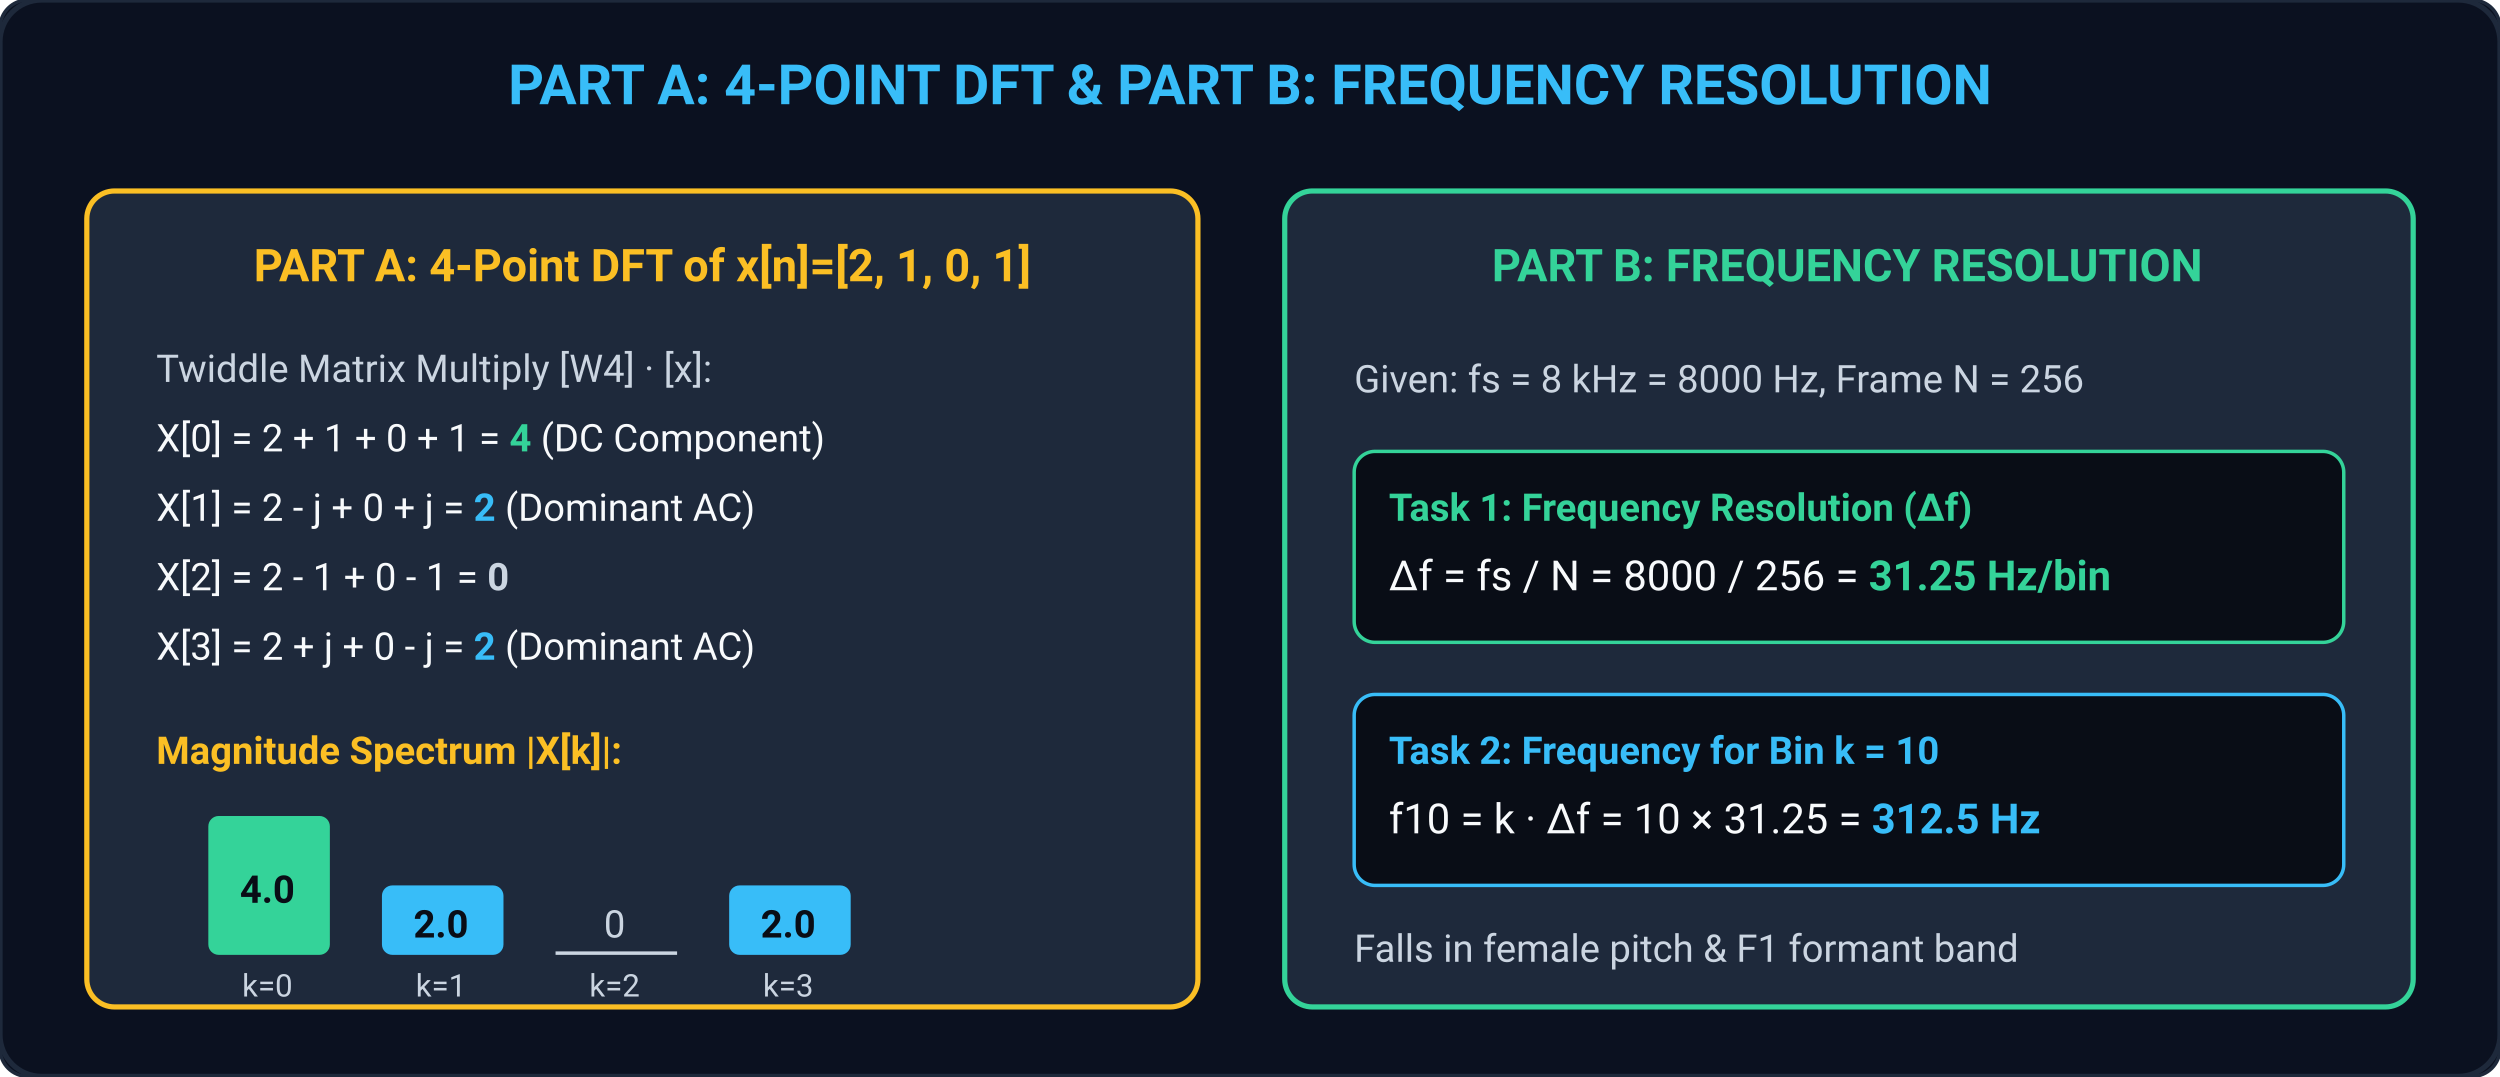
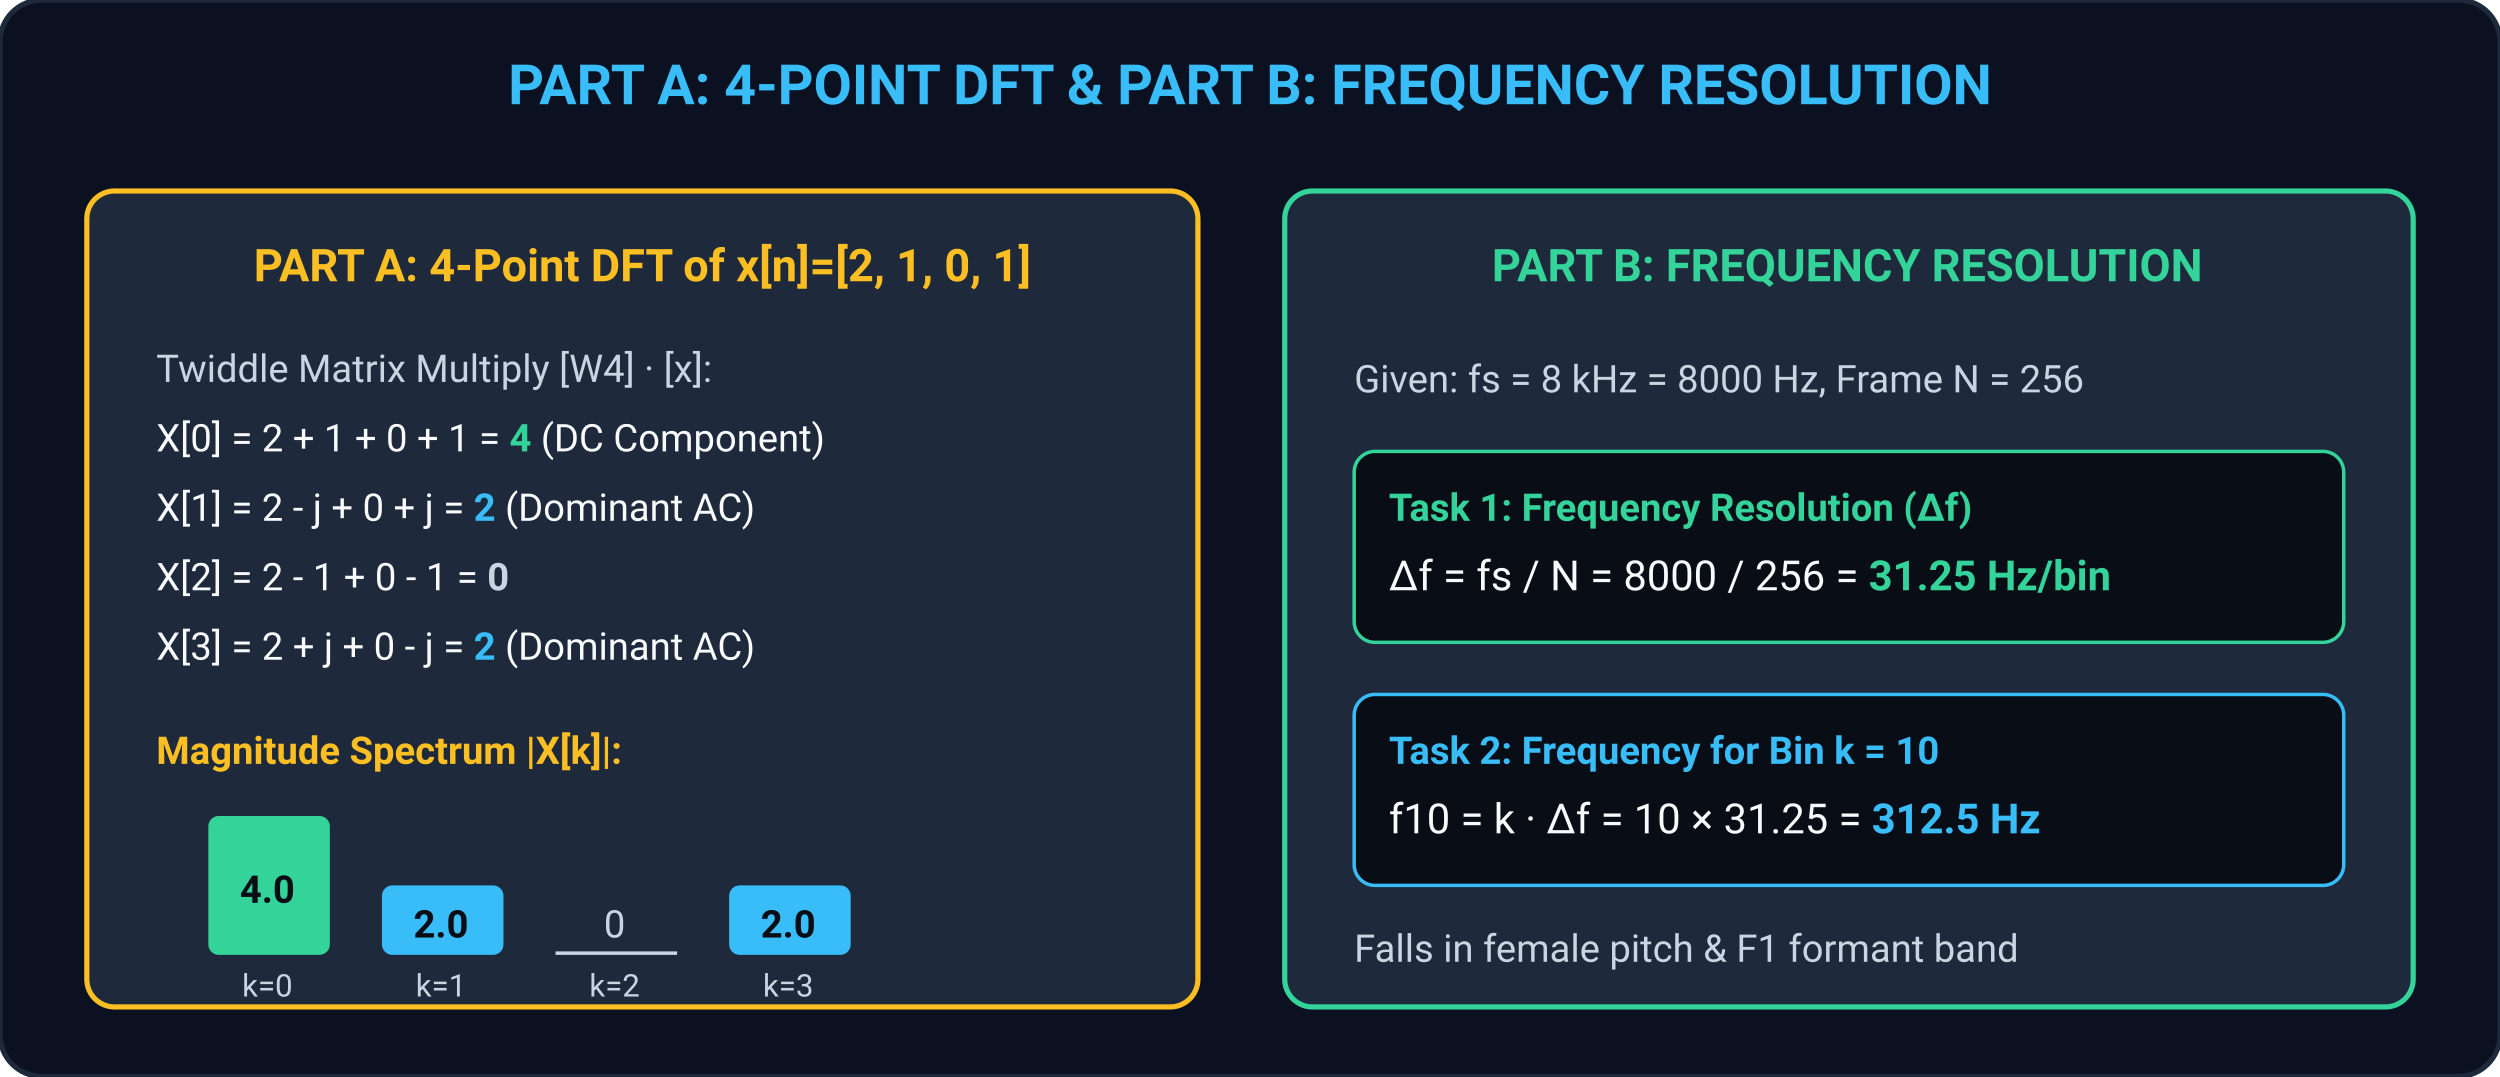
<svg xmlns="http://www.w3.org/2000/svg" viewBox="0 0 720 310" width="100%" height="310" class="flowchart-svg" style="max-width: 720px; width: 100%; height: auto; display: block; margin: 0 auto; font-family: -apple-system, BlinkMacSystemFont, 'Segoe UI', Roboto, Helvetica, Arial, sans-serif;">
-   <rect width="100%" height="100%" fill="#0b1120" rx="8" stroke="#1e293b" stroke-width="1" />
  <defs>
    <linearGradient id="gradCard" x1="0%" y1="0%" x2="100%" y2="100%">
      <stop offset="0%" stop-color="#1e293b" />
      <stop offset="100%" stop-color="#0f172a" />
    </linearGradient>
    <linearGradient id="gradCyan" x1="0%" y1="0%" x2="100%" y2="100%">
      <stop offset="0%" stop-color="#38bdf8" />
      <stop offset="100%" stop-color="#0284c7" />
    </linearGradient>
    <linearGradient id="gradEmerald" x1="0%" y1="0%" x2="100%" y2="100%">
      <stop offset="0%" stop-color="#34d399" />
      <stop offset="100%" stop-color="#059669" />
    </linearGradient>
    <linearGradient id="gradAmber" x1="0%" y1="0%" x2="100%" y2="100%">
      <stop offset="0%" stop-color="#fbbf24" />
      <stop offset="100%" stop-color="#d97706" />
    </linearGradient>
    <linearGradient id="gradPurple" x1="0%" y1="0%" x2="100%" y2="100%">
      <stop offset="0%" stop-color="#c084fc" />
      <stop offset="100%" stop-color="#9333ea" />
    </linearGradient>
    <linearGradient id="gradRose" x1="0%" y1="0%" x2="100%" y2="100%">
      <stop offset="0%" stop-color="#fb7185" />
      <stop offset="100%" stop-color="#e11d48" />
    </linearGradient>
-     <filter id="shadow" x="-5%" y="-5%" width="110%" height="115%">
-       <feDropShadow dx="0" dy="4" stdDeviation="6" flood-color="#000000" flood-opacity="0.4" />
-     </filter>
    <marker id="arrCyan" viewBox="0 0 10 10" refX="6" refY="5" markerWidth="6" markerHeight="6" orient="auto-start-reverse">
      <path d="M 0 1 L 10 5 L 0 9 z" fill="#38bdf8" />
    </marker>
    <marker id="arrEmerald" viewBox="0 0 10 10" refX="6" refY="5" markerWidth="6" markerHeight="6" orient="auto-start-reverse">
      <path d="M 0 1 L 10 5 L 0 9 z" fill="#34d399" />
    </marker>
    <marker id="arrAmber" viewBox="0 0 10 10" refX="6" refY="5" markerWidth="6" markerHeight="6" orient="auto-start-reverse">
      <path d="M 0 1 L 10 5 L 0 9 z" fill="#fbbf24" />
    </marker>
  </defs>
  <rect width="720" height="310" rx="12" fill="#0b1120" stroke="#1e293b" stroke-width="1.5" />
  <text x="360" y="30" font-size="16" font-weight="bold" fill="#38bdf8" text-anchor="middle">PART A: 4-POINT DFT &amp; PART B: FREQUENCY RESOLUTION</text>
  <g transform="translate(25, 55)">
    <rect width="320" height="235" rx="8" fill="#1e293b" stroke="#fbbf24" stroke-width="1.5" />
    <text x="160" y="26" font-size="13" font-weight="bold" fill="#fbbf24" text-anchor="middle">PART A: 4-Point DFT of x[n]=[2, 1, 0, 1]</text>
    <text x="20" y="55" font-size="11" fill="#cbd5e1">Twiddle Matrix Multiply [W4] · [x]:</text>
    <text x="20" y="75" font-size="11" fill="#f8fafc">X[0] = 2 + 1 + 0 + 1 = <tspan fill="#34d399" font-weight="bold">4</tspan> (DC Component)</text>
    <text x="20" y="95" font-size="11" fill="#f8fafc">X[1] = 2 - j + 0 + j = <tspan fill="#38bdf8" font-weight="bold">2</tspan> (Dominant AC)</text>
    <text x="20" y="115" font-size="11" fill="#f8fafc">X[2] = 2 - 1 + 0 - 1 = <tspan fill="#cbd5e1" font-weight="bold">0</tspan>
    </text>
    <text x="20" y="135" font-size="11" fill="#f8fafc">X[3] = 2 + j + 0 - j = <tspan fill="#38bdf8" font-weight="bold">2</tspan> (Dominant AC)</text>
    <text x="20" y="165" font-size="11" font-weight="bold" fill="#fbbf24">Magnitude Spectrum |X[k]|:</text>
    <rect x="35" y="180" width="35" height="40" fill="#34d399" rx="3" />
    <text x="52" y="205" font-size="11" fill="#090d16" font-weight="bold" text-anchor="middle">4.0</text>
    <rect x="85" y="200" width="35" height="20" fill="#38bdf8" rx="3" />
    <text x="102" y="215" font-size="11" fill="#090d16" font-weight="bold" text-anchor="middle">2.0</text>
    <rect x="135" y="219" width="35" height="1" fill="#cbd5e1" />
    <text x="152" y="215" font-size="11" fill="#cbd5e1" text-anchor="middle">0</text>
    <rect x="185" y="200" width="35" height="20" fill="#38bdf8" rx="3" />
    <text x="202" y="215" font-size="11" fill="#090d16" font-weight="bold" text-anchor="middle">2.0</text>
    <text x="52" y="232" font-size="9" fill="#cbd5e1" text-anchor="middle">k=0</text>
    <text x="102" y="232" font-size="9" fill="#cbd5e1" text-anchor="middle">k=1</text>
    <text x="152" y="232" font-size="9" fill="#cbd5e1" text-anchor="middle">k=2</text>
    <text x="202" y="232" font-size="9" fill="#cbd5e1" text-anchor="middle">k=3</text>
  </g>
  <g transform="translate(370, 55)">
    <rect width="325" height="235" rx="8" fill="#1e293b" stroke="#34d399" stroke-width="1.5" />
    <text x="162" y="26" font-size="13" font-weight="bold" fill="#34d399" text-anchor="middle">PART B: FREQUENCY RESOLUTION</text>
    <text x="20" y="58" font-size="11" fill="#cbd5e1">Given: fs = 8 kHz = 8000 Hz, Frame N = 256</text>
    <rect x="20" y="75" width="285" height="55" rx="6" fill="#090d16" stroke="#34d399" />
    <text x="30" y="95" font-size="11" font-weight="bold" fill="#34d399">Task 1: Frequency Resolution (Δf)</text>
    <text x="30" y="115" font-size="12" fill="#f8fafc">Δf = fs / N = 8000 / 256 = <tspan fill="#34d399" font-weight="bold">31.25 Hz/bin</tspan>
    </text>
    <rect x="20" y="145" width="285" height="55" rx="6" fill="#090d16" stroke="#38bdf8" />
    <text x="30" y="165" font-size="11" font-weight="bold" fill="#38bdf8">Task 2: Frequency for Bin k = 10</text>
    <text x="30" y="185" font-size="12" fill="#f8fafc">f10 = k · Δf = 10 × 31.25 = <tspan fill="#38bdf8" font-weight="bold">312.5 Hz</tspan>
    </text>
    <text x="20" y="222" font-size="11" fill="#cbd5e1">Falls in female pitch &amp; F1 formant band</text>
  </g>
</svg>
